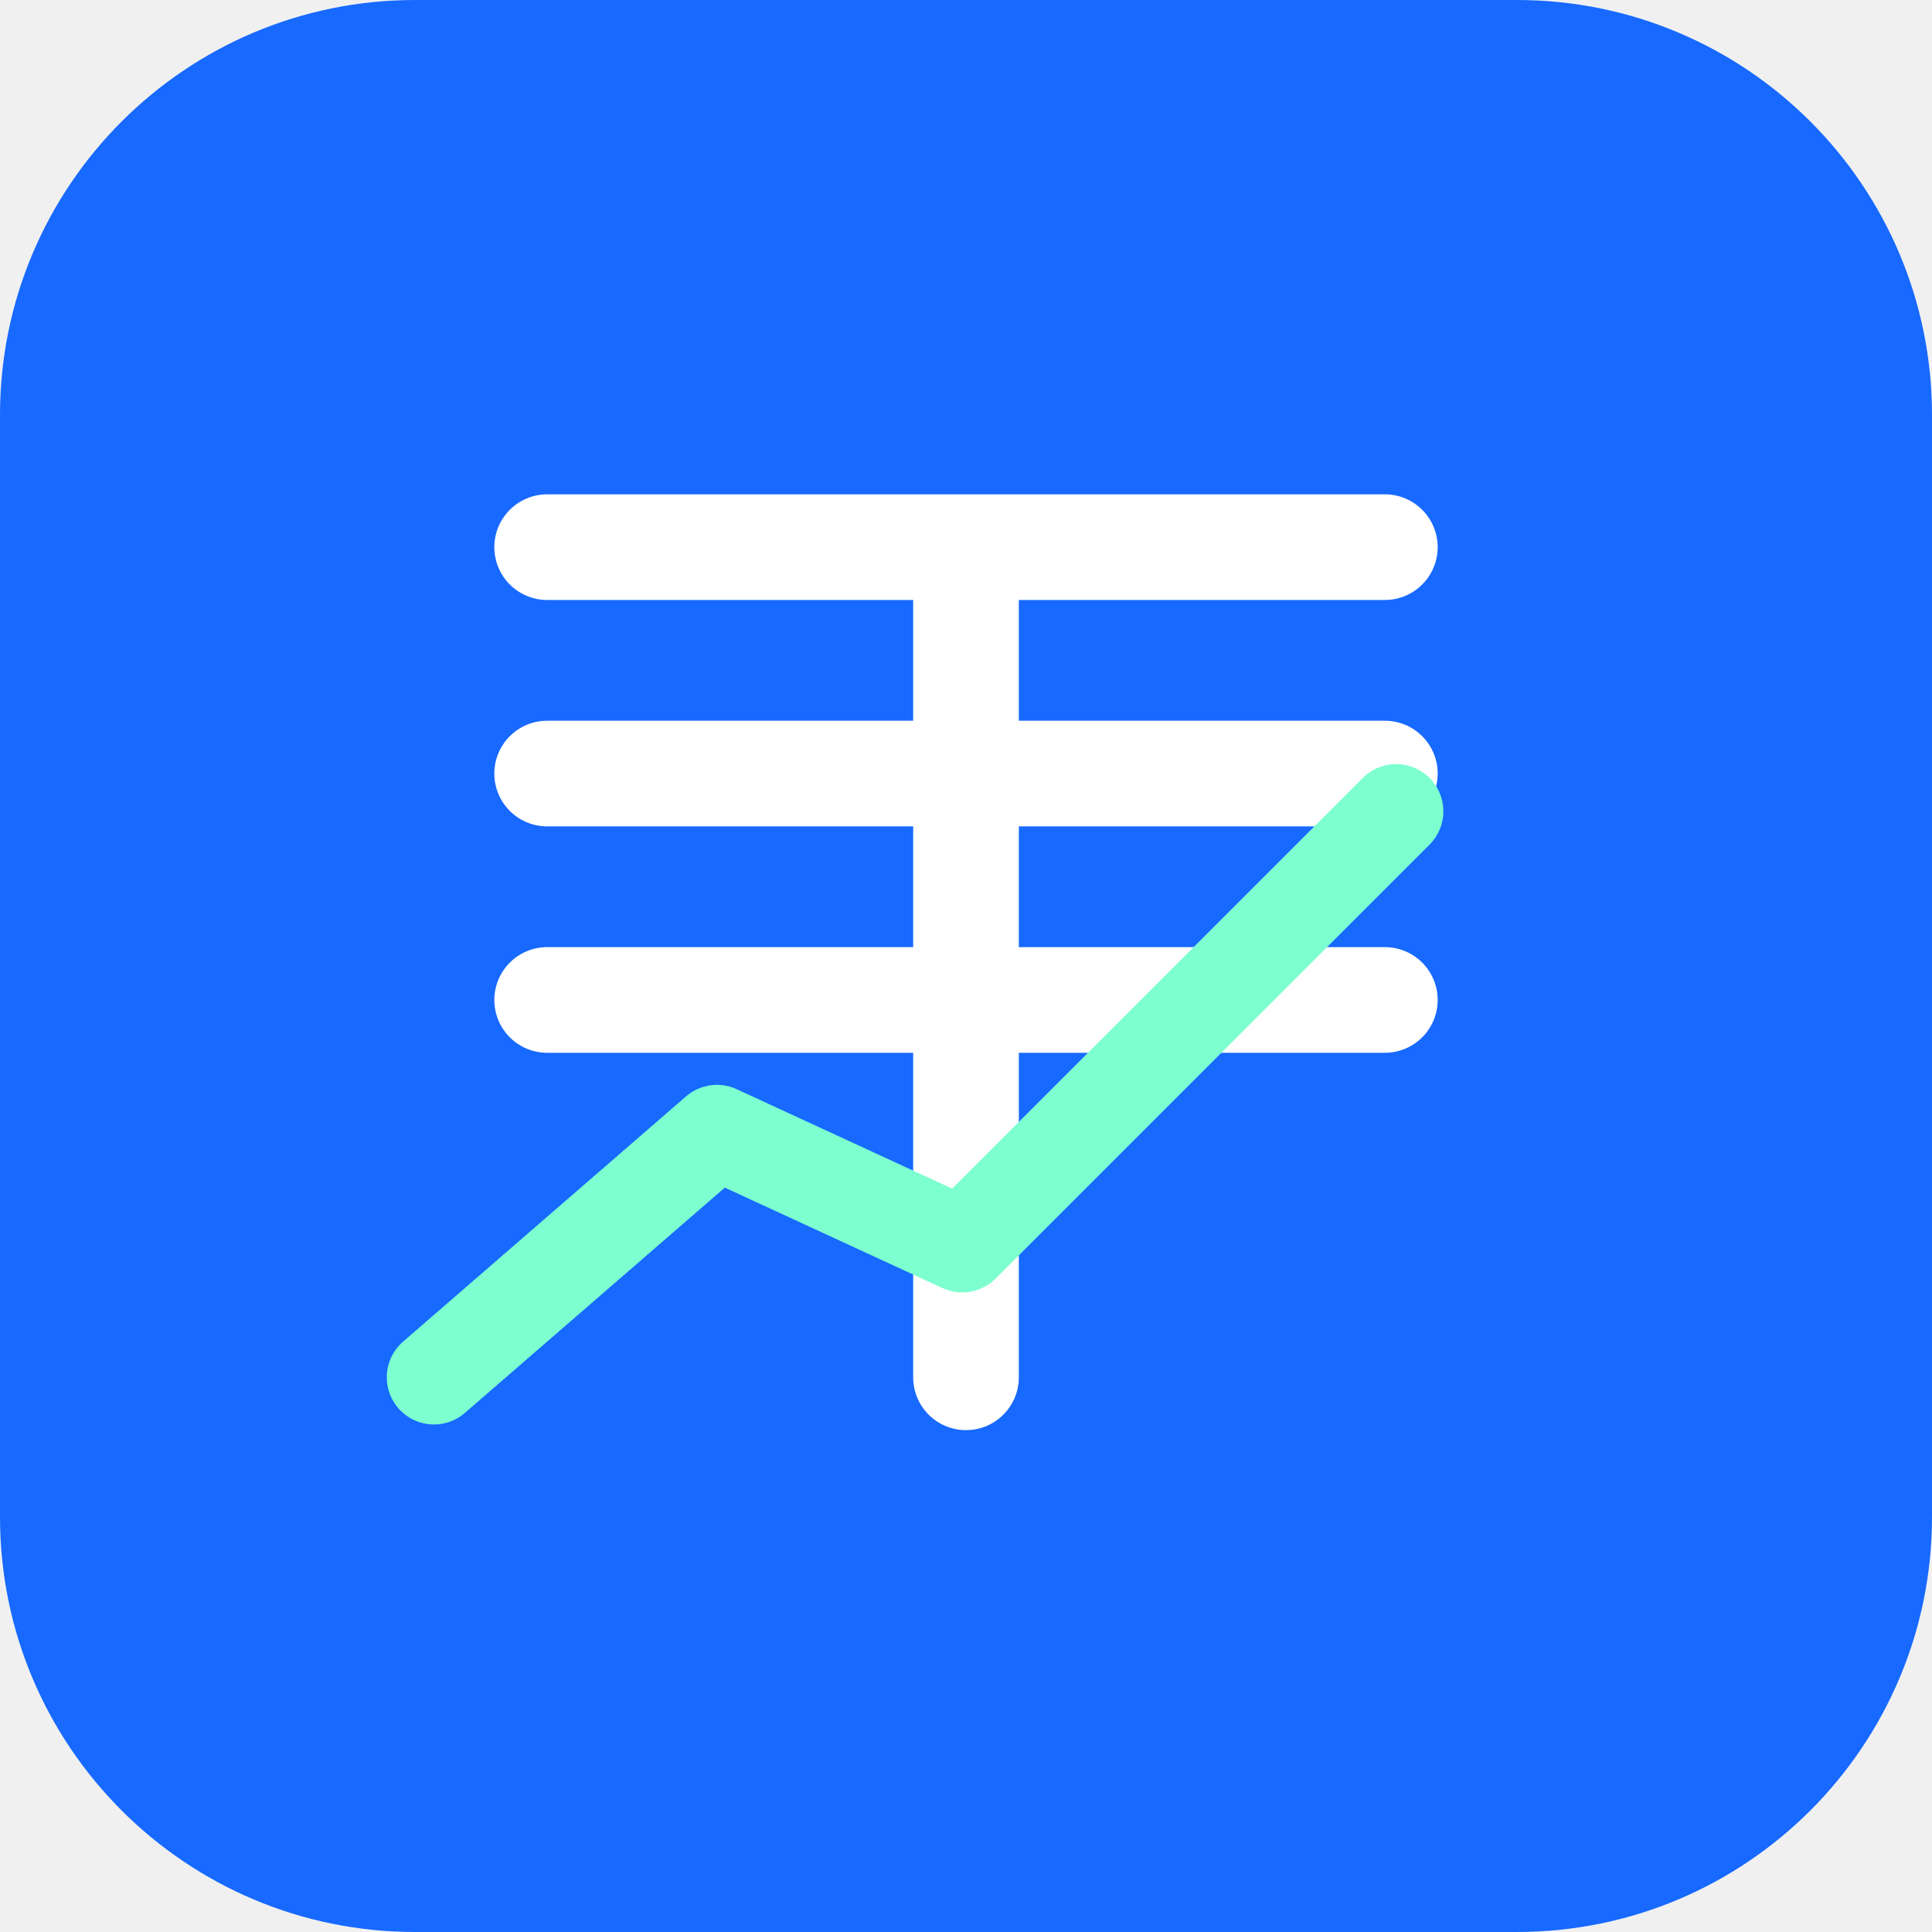
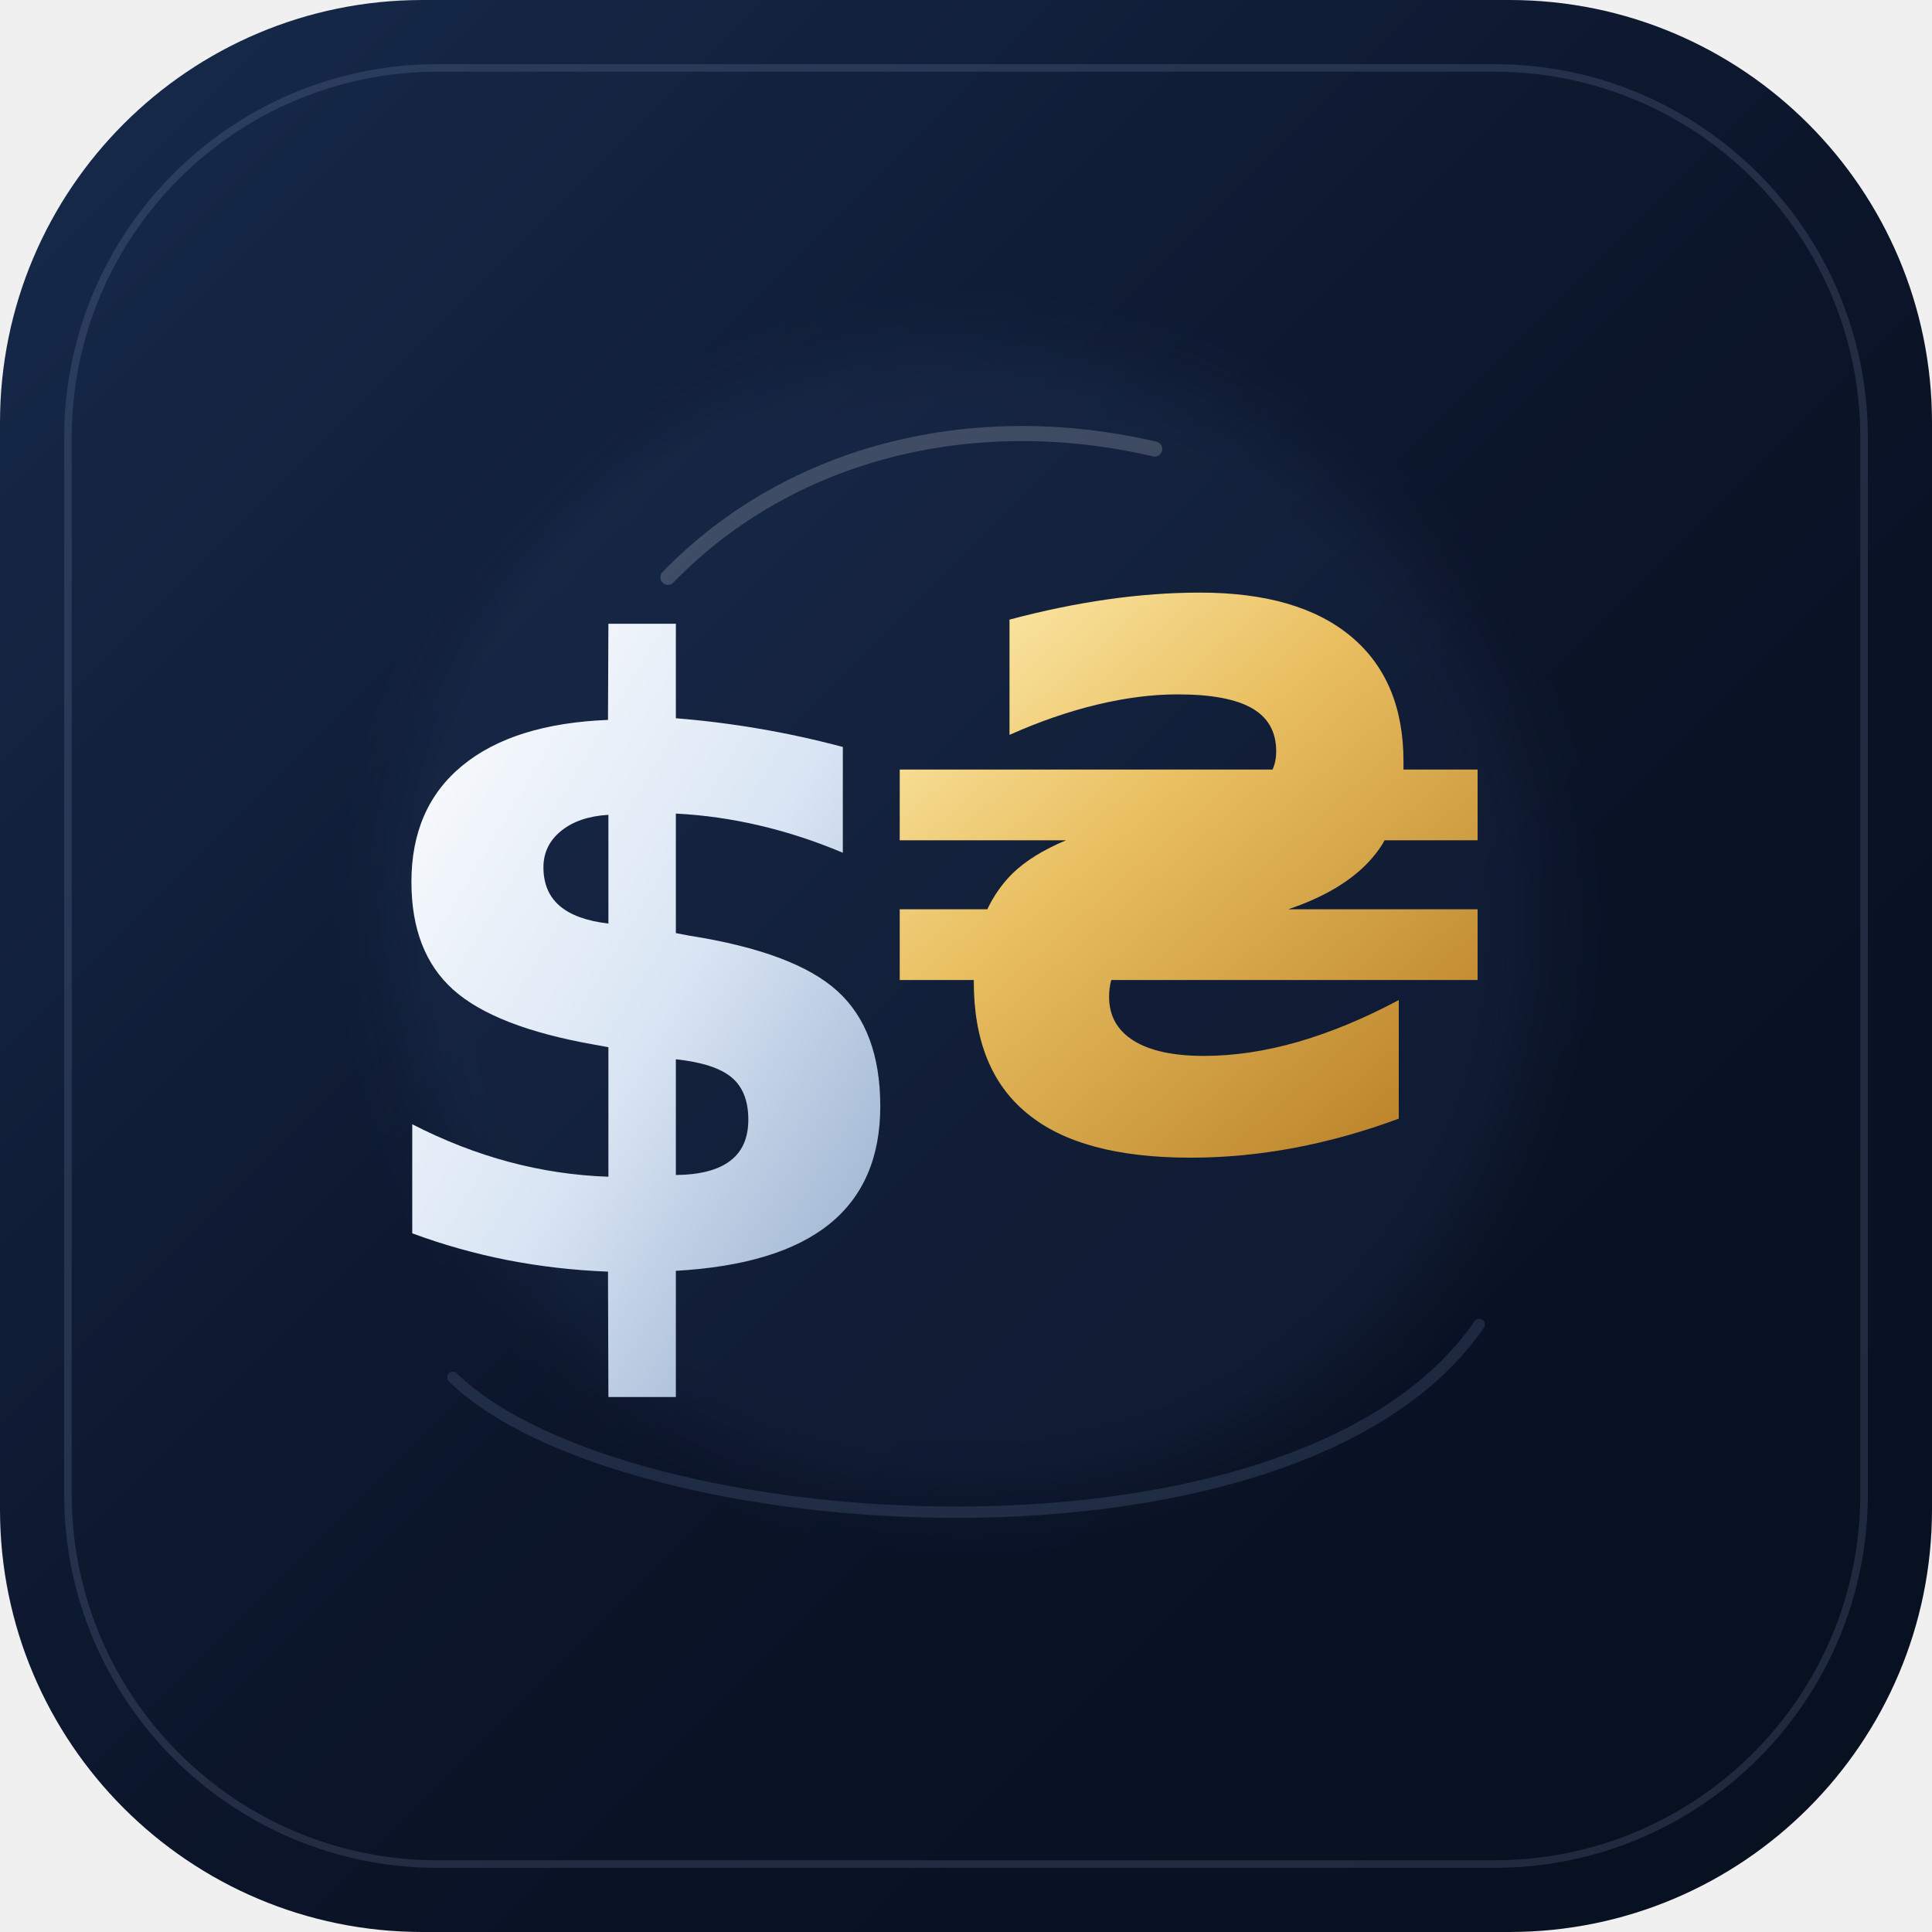
- <svg xmlns="http://www.w3.org/2000/svg" viewBox="0 0 512 512">
-   <rect width="512" height="512" rx="110" fill="#1769ff" />
-   <path d="M145 145h222M145 205h222M256 145v220M145 265h222" stroke="#fff" stroke-width="28" stroke-linecap="round" />
-   <path d="M115 365l75-65 65 30 115-115" fill="none" stroke="#7dffcf" stroke-width="25" stroke-linecap="round" stroke-linejoin="round" />
+ <svg xmlns="http://www.w3.org/2000/svg" width="512" height="512" viewBox="0 0 512 512">
+   <defs>
+     <linearGradient id="bg" x1="0" y1="0" x2="1" y2="1">
+       <stop offset="0" stop-color="#172b4d" />
+       <stop offset="0.55" stop-color="#0b1428" />
+       <stop offset="1" stop-color="#07101f" />
+     </linearGradient>
+     <linearGradient id="gold" x1="0" y1="0" x2="0.9" y2="1">
+       <stop offset="0" stop-color="#fff0b3" />
+       <stop offset="0.42" stop-color="#e9bf61" />
+       <stop offset="1" stop-color="#b98028" />
+     </linearGradient>
+     <linearGradient id="silver" x1="0" y1="0" x2="1" y2="1">
+       <stop offset="0" stop-color="#ffffff" />
+       <stop offset="0.52" stop-color="#d9e5f4" />
+       <stop offset="1" stop-color="#8fa8c8" />
+     </linearGradient>
+     <filter id="shadow" x="-30%" y="-30%" width="160%" height="160%">
+       <feGaussianBlur stdDeviation="9" />
+     </filter>
+   </defs>
+   <rect width="512" height="512" rx="112" fill="url(#bg)" />
+   <rect x="18" y="18" width="476" height="476" rx="98" fill="none" stroke="#9cb4d8" stroke-opacity=".16" stroke-width="2" />
+   <circle cx="256" cy="244" r="152" fill="#4b73b6" opacity=".10" filter="url(#shadow)" />
+   <path d="M120 365 C165 409 344 421 392 351" fill="none" stroke="#8ca6ce" stroke-opacity=".16" stroke-width="3" stroke-linecap="round" />
+   <text x="170" y="337" font-family="DejaVu Sans, Noto Sans, Arial, sans-serif" font-size="226" font-weight="700" fill="url(#silver)" text-anchor="middle">$</text>
+   <text x="315" y="304" font-family="DejaVu Sans, Noto Sans, Arial, sans-serif" font-size="198" font-weight="700" fill="url(#gold)" text-anchor="middle">₴</text>
+   <path d="M177 153 C210 119 259 108 306 119" fill="none" stroke="#ffffff" stroke-opacity=".18" stroke-width="4" stroke-linecap="round" />
</svg>
